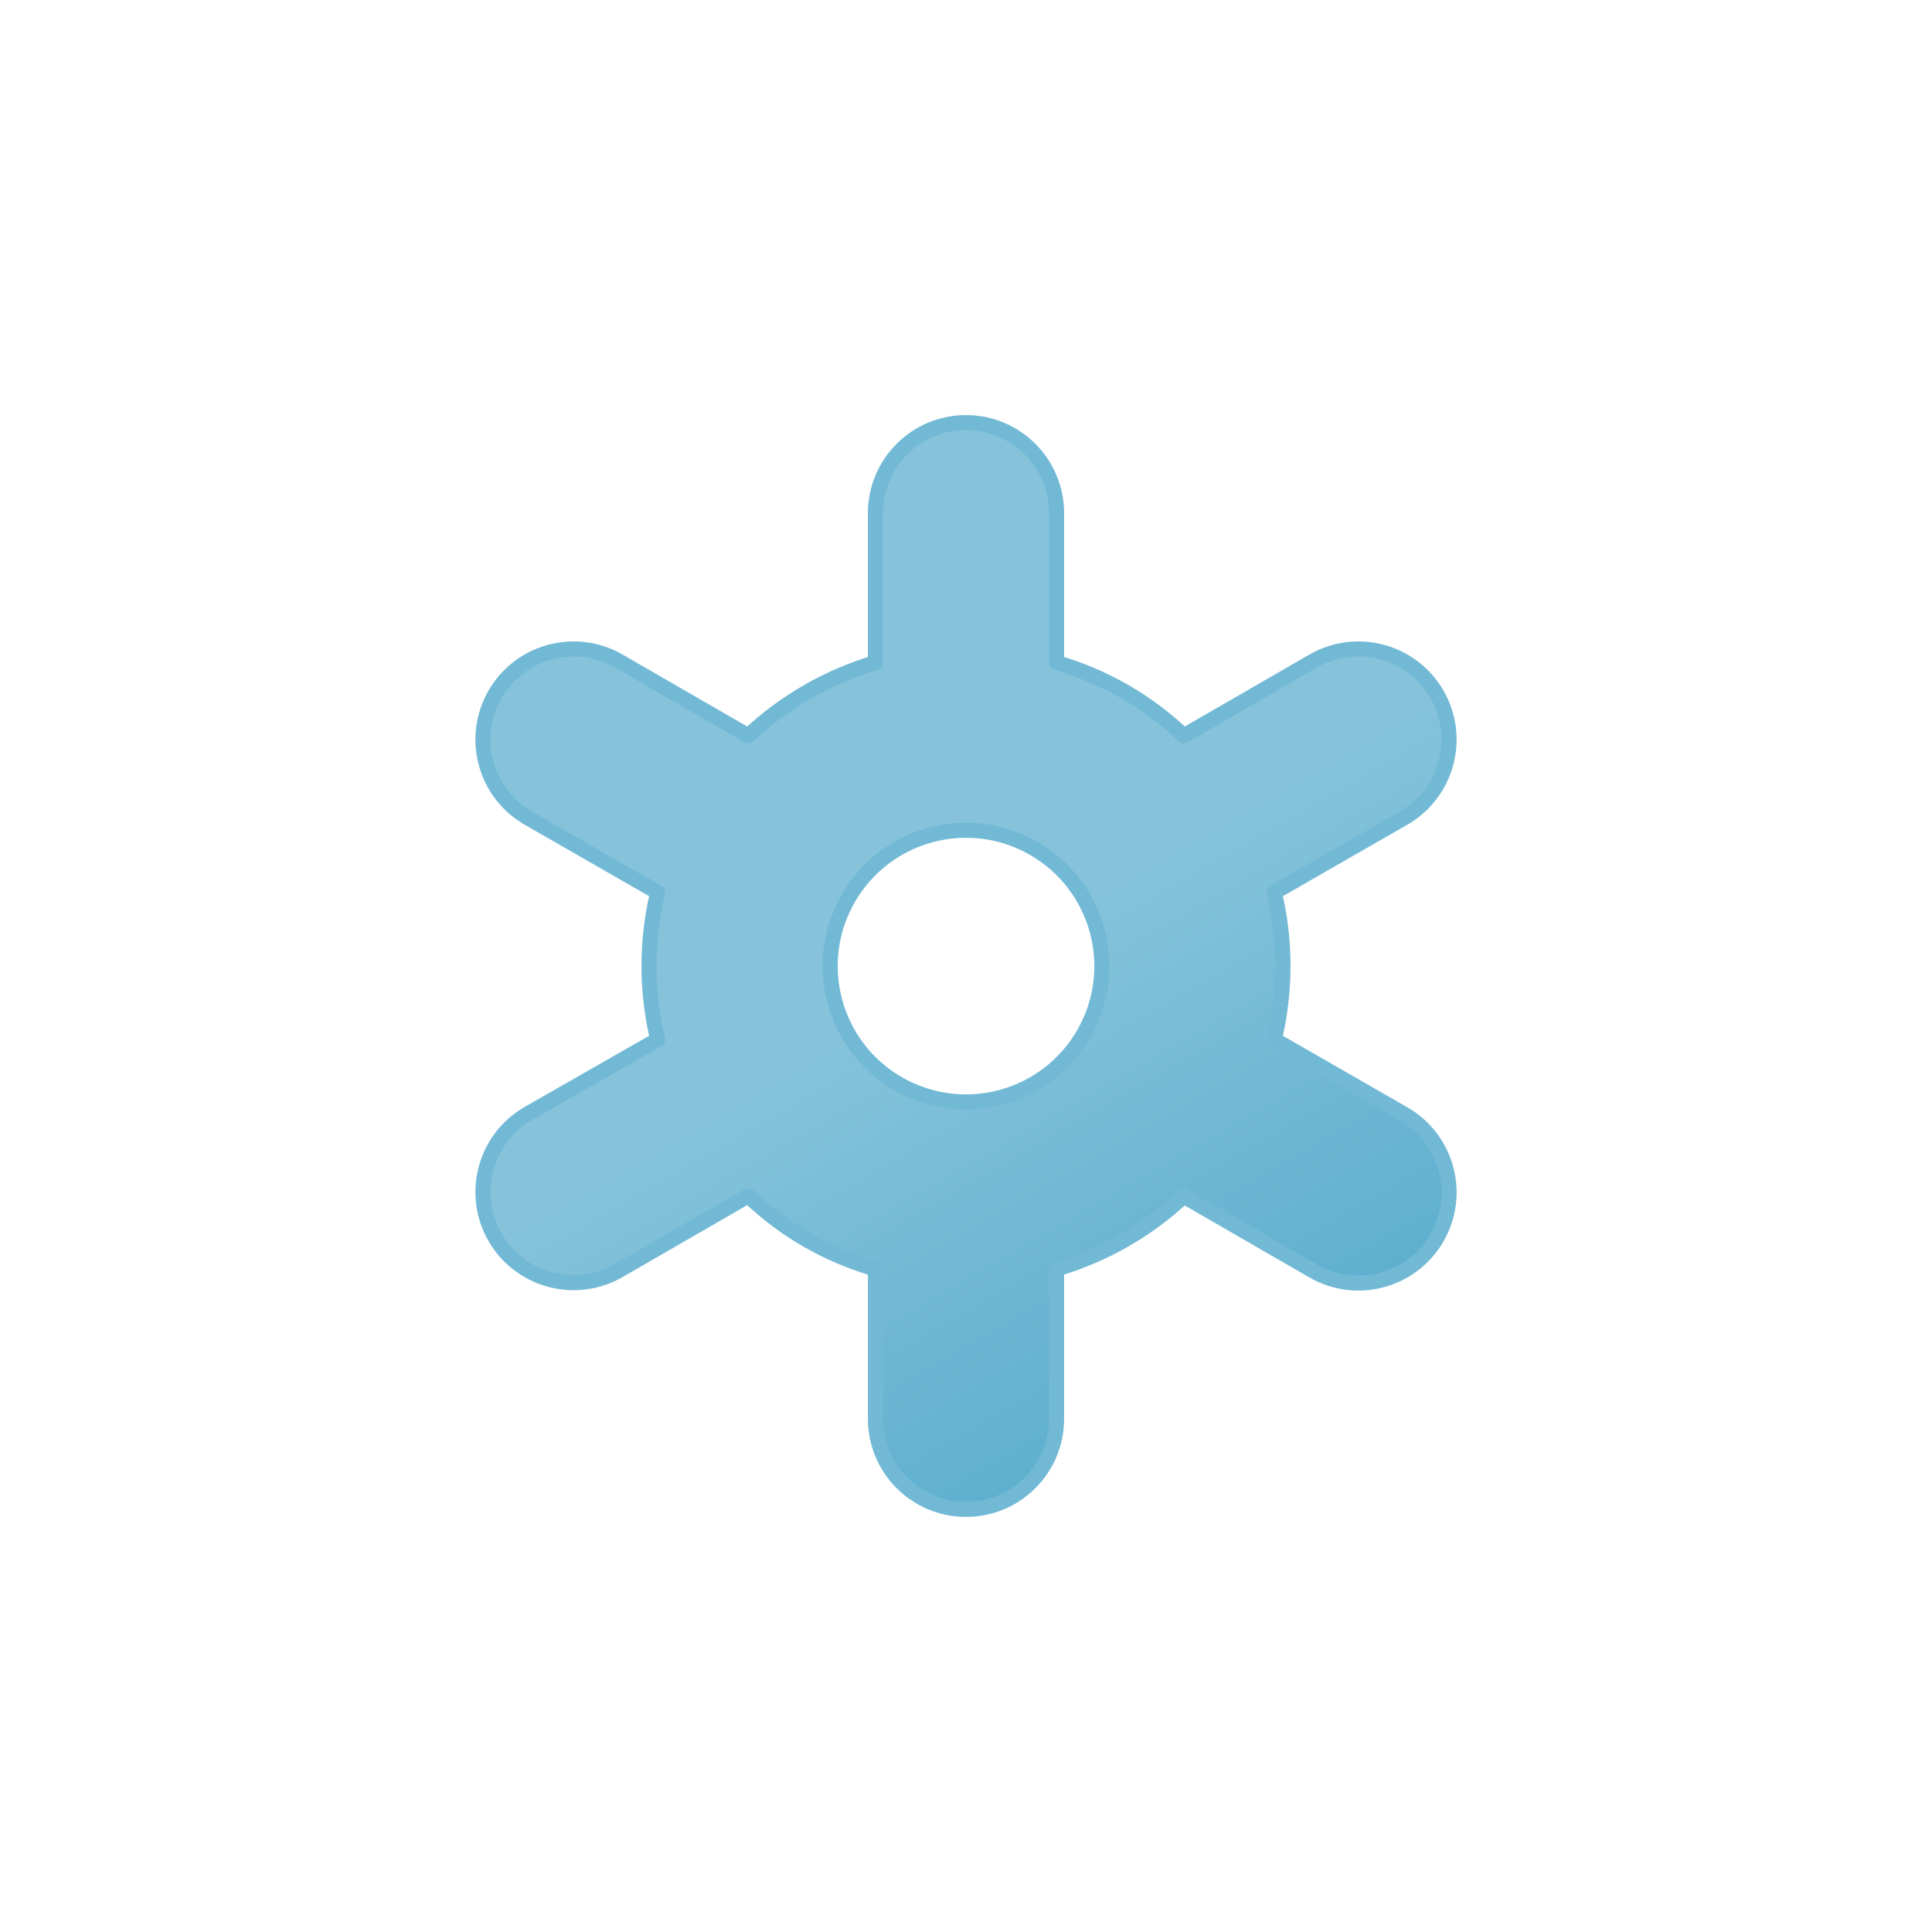
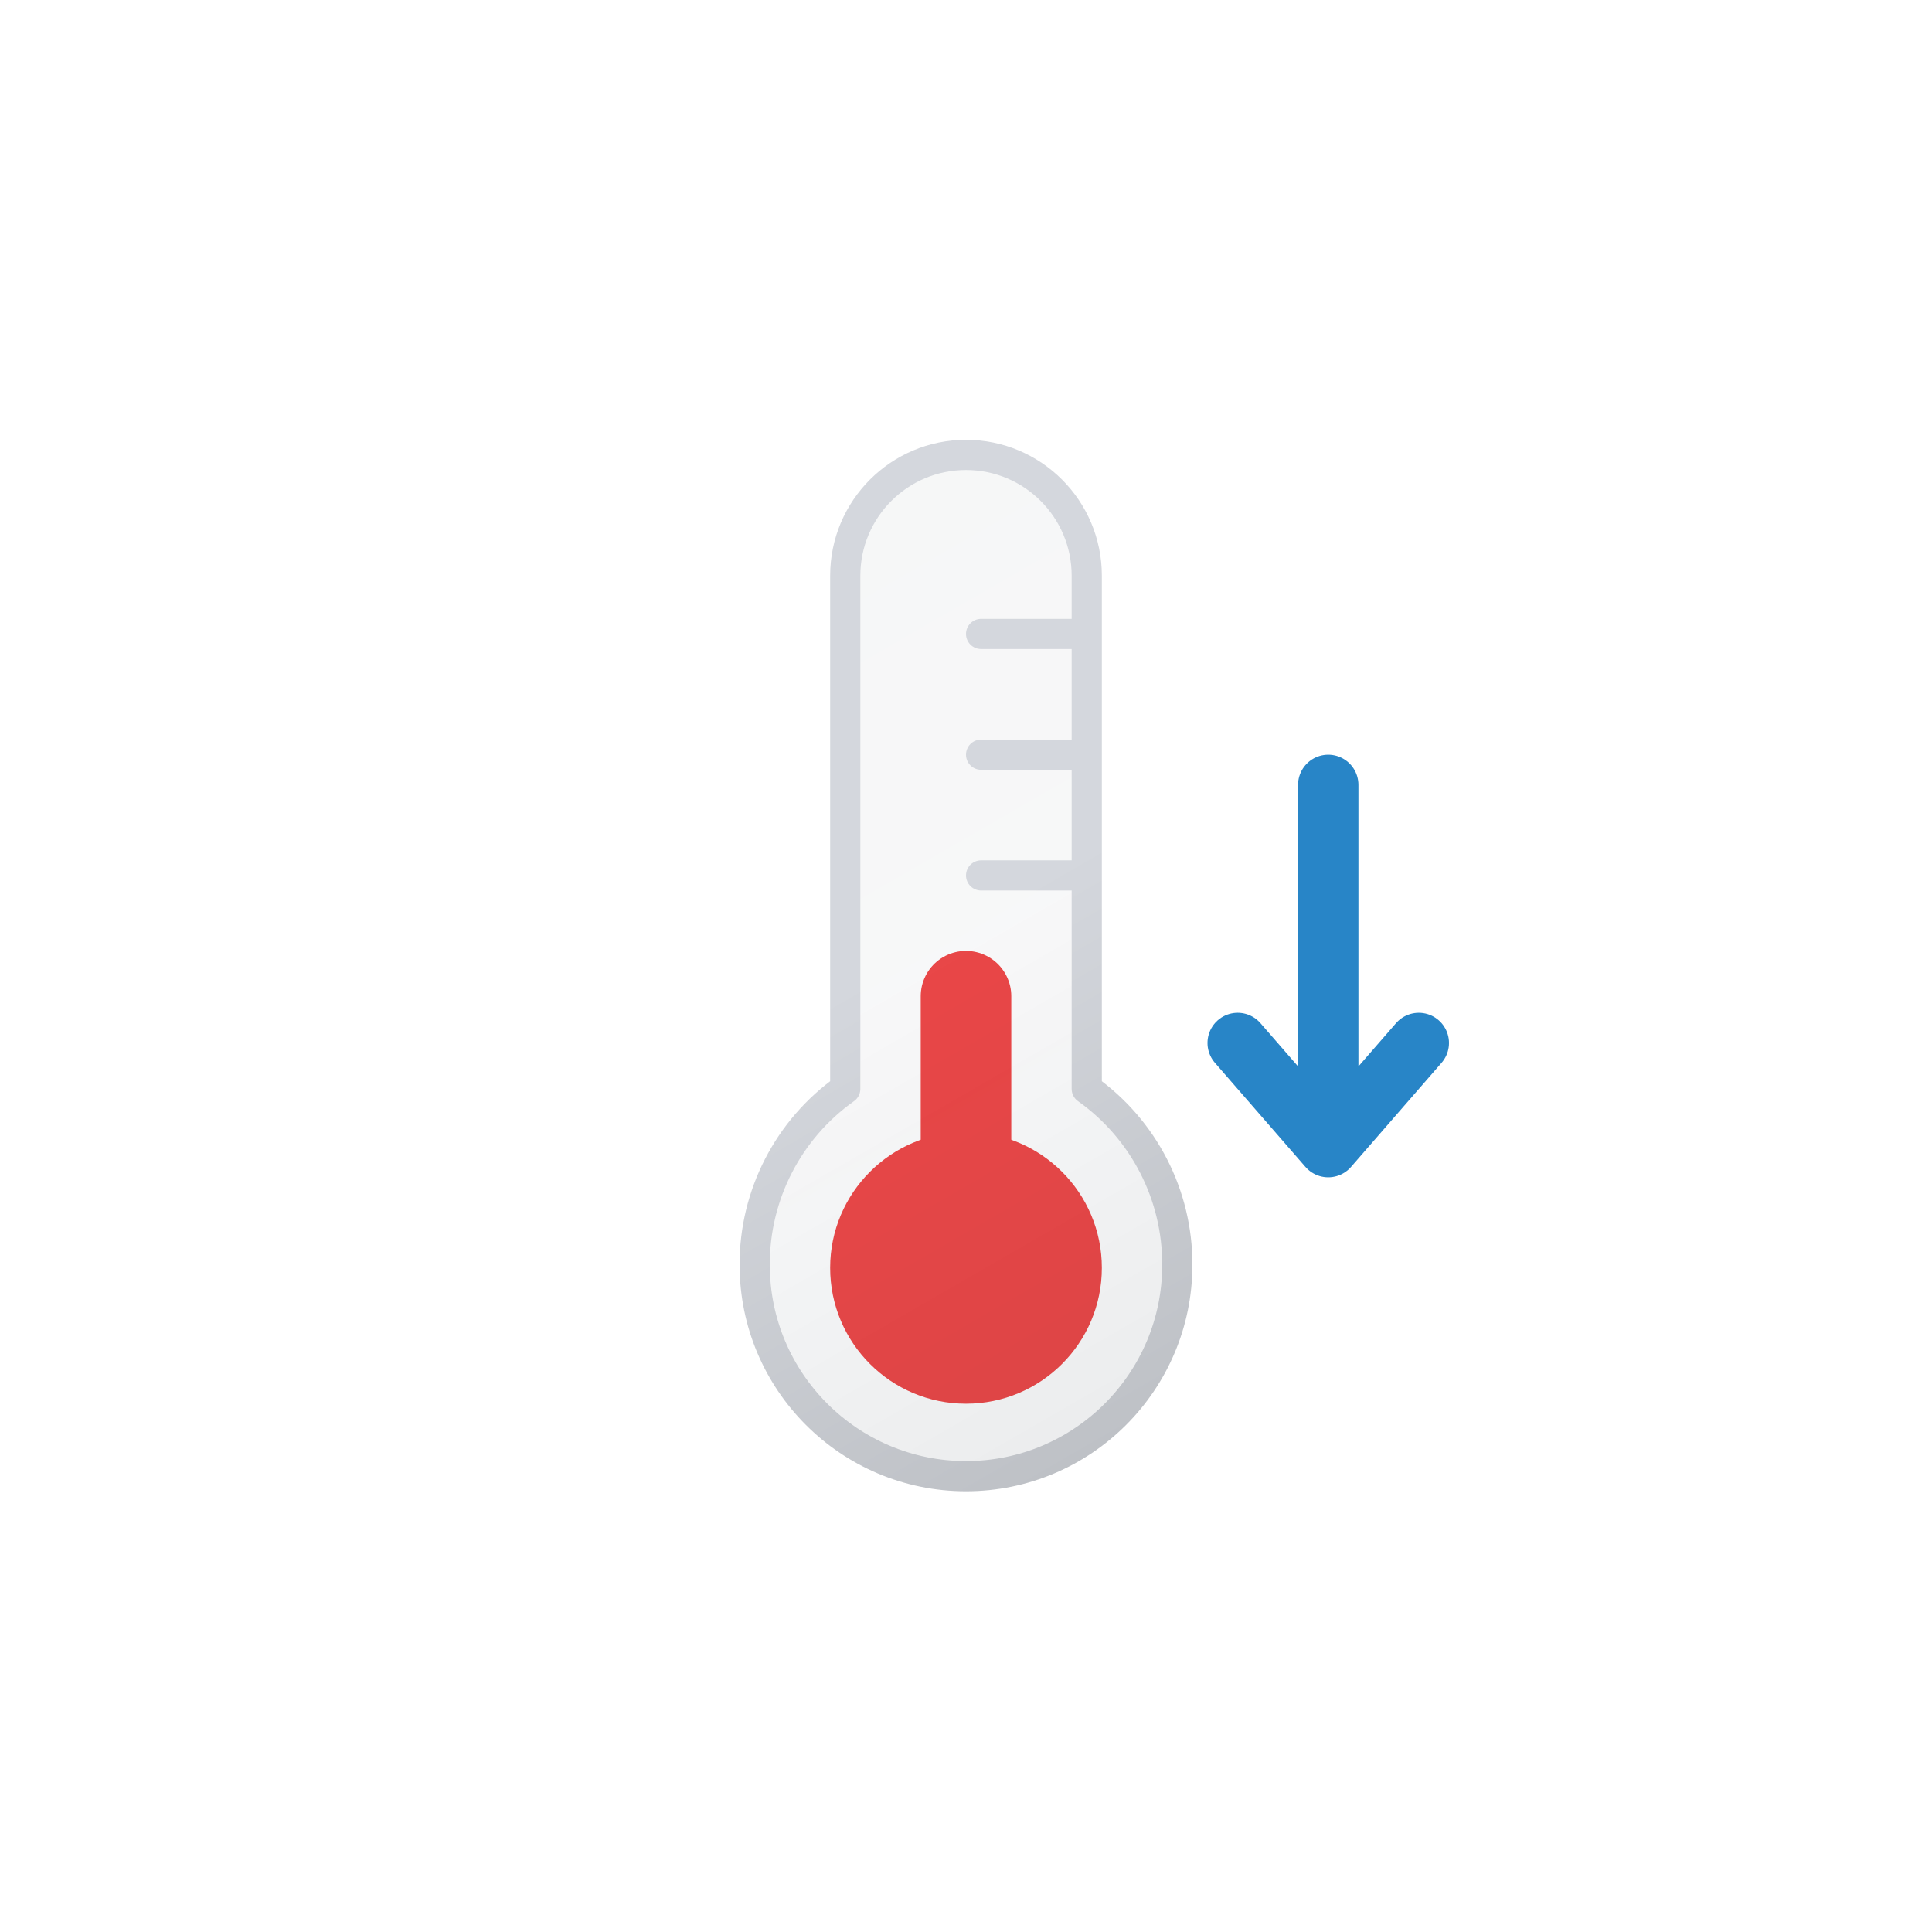
- <svg xmlns="http://www.w3.org/2000/svg" width="256" height="256" viewBox="0 0 512 512">
+ <svg xmlns="http://www.w3.org/2000/svg" viewBox="0 0 64 64">
  <defs>
-     <linearGradient id="SVGkaWC2bIF" x1="192" x2="320" y1="145.2" y2="366.8" gradientUnits="userSpaceOnUse">
-       <stop offset="0" stop-color="#86c3db" />
-       <stop offset=".5" stop-color="#86c3db" />
-       <stop offset="1" stop-color="#5eafcf" />
+     <linearGradient id="a" x1="23.73" x2="39.18" y1="19.16" y2="45.93" gradientUnits="userSpaceOnUse">
+       <stop offset="0" stop-color="#515a69" stop-opacity=".05" />
+       <stop offset=".45" stop-color="#6b7280" stop-opacity=".05" />
+       <stop offset="1" stop-color="#384354" stop-opacity=".1" />
+     </linearGradient>
+     <linearGradient id="b" x1="23.48" x2="39.43" y1="18.73" y2="46.36" gradientUnits="userSpaceOnUse">
+       <stop offset="0" stop-color="#d4d7dd" />
+       <stop offset=".45" stop-color="#d4d7dd" />
+       <stop offset="1" stop-color="#bec1c6" />
    </linearGradient>
  </defs>
-   <path fill="url(#SVGkaWC2bIF)" stroke="#72b9d5" stroke-linecap="round" stroke-linejoin="round" stroke-width="4" d="m372 295.2l-34.3-19.7a83.8 83.8 0 0 0 0-39l34.3-19.7a24 24 0 1 0-24-41.6L313.7 195a81.4 81.4 0 0 0-33.7-19.4V136a24 24 0 0 0-48 0v39.6a84 84 0 0 0-33.7 19.4L164 175.2a24 24 0 1 0-24 41.6l34.3 19.7a83.8 83.8 0 0 0 0 39L140 295.1a24 24 0 1 0 24 41.6l34.3-19.8a80.6 80.6 0 0 0 33.7 19.4V376a24 24 0 0 0 48 0v-39.7a84 84 0 0 0 33.7-19.3l34.3 19.8a24 24 0 1 0 24-41.6Zm-134-8a36 36 0 1 1 49.2-13.2a36 36 0 0 1-49.2 13.2Z">
-     <animateTransform attributeName="transform" calcMode="spline" dur="6s" keySplines=".42, 0, .58, 1; .42, 0, .58, 1; .42, 0, .58, 1; .42, 0, .58, 1" repeatCount="indefinite" type="scale" values="1 1; .9 .9; 1 1; .9 .9; 1 1" />
-     <animateTransform additive="sum" attributeName="transform" calcMode="spline" dur="6s" keySplines=".42, 0, .58, 1; .42, 0, .58, 1; .42, 0, .58, 1; .42, 0, .58, 1" repeatCount="indefinite" type="translate" values="0 0; 25.75 25.75; 0 0; 25.75 25.75; 0 0" />
-     <animateTransform additive="sum" attributeName="transform" calcMode="spline" dur="6s" keySplines=".42, 0, .58, 1; .42, 0, .58, 1" repeatCount="indefinite" type="rotate" values="-6 256 256; 6 256 256; -6 256 256" />
+   <circle cx="32" cy="42" r="4.5" fill="#ef4444" />
+   <path fill="none" stroke="#ef4444" stroke-linecap="round" stroke-miterlimit="10" stroke-width="3" d="M32 33v9">
+     <animateTransform attributeName="transform" dur="1s" repeatCount="indefinite" type="translate" values="0 0; 0 1; 0 0" />
+   </path>
+   <path fill="url(#a)" stroke="url(#b)" stroke-linecap="round" stroke-linejoin="round" d="M32.5 29H36m3 12.9a7 7 0 11-14 0 7.12 7.12 0 013-5.83v-17a4 4 0 118 0v17a7.12 7.12 0 013 5.83zM32.5 25H36m-3.5-4H36" />
+   <path fill="none" stroke="#2885c7" stroke-linecap="round" stroke-linejoin="round" stroke-width="2" d="M44 26v12l-3-3.45L44 38l3-3.45">
+     <animateTransform attributeName="transform" begin="0s" dur="1.5s" keyTimes="0.0; 0.5; 0.9; 1.0" repeatCount="indefinite" type="translate" values="0 0; 0 0; 0 6; 0 6" />
+     <animate attributeName="opacity" dur="1.5s" keyTimes="0.0; 0.3; 0.8; 0.9; 1.0" repeatCount="indefinite" values="0; 1; 1; 0; 0" />
  </path>
</svg>
